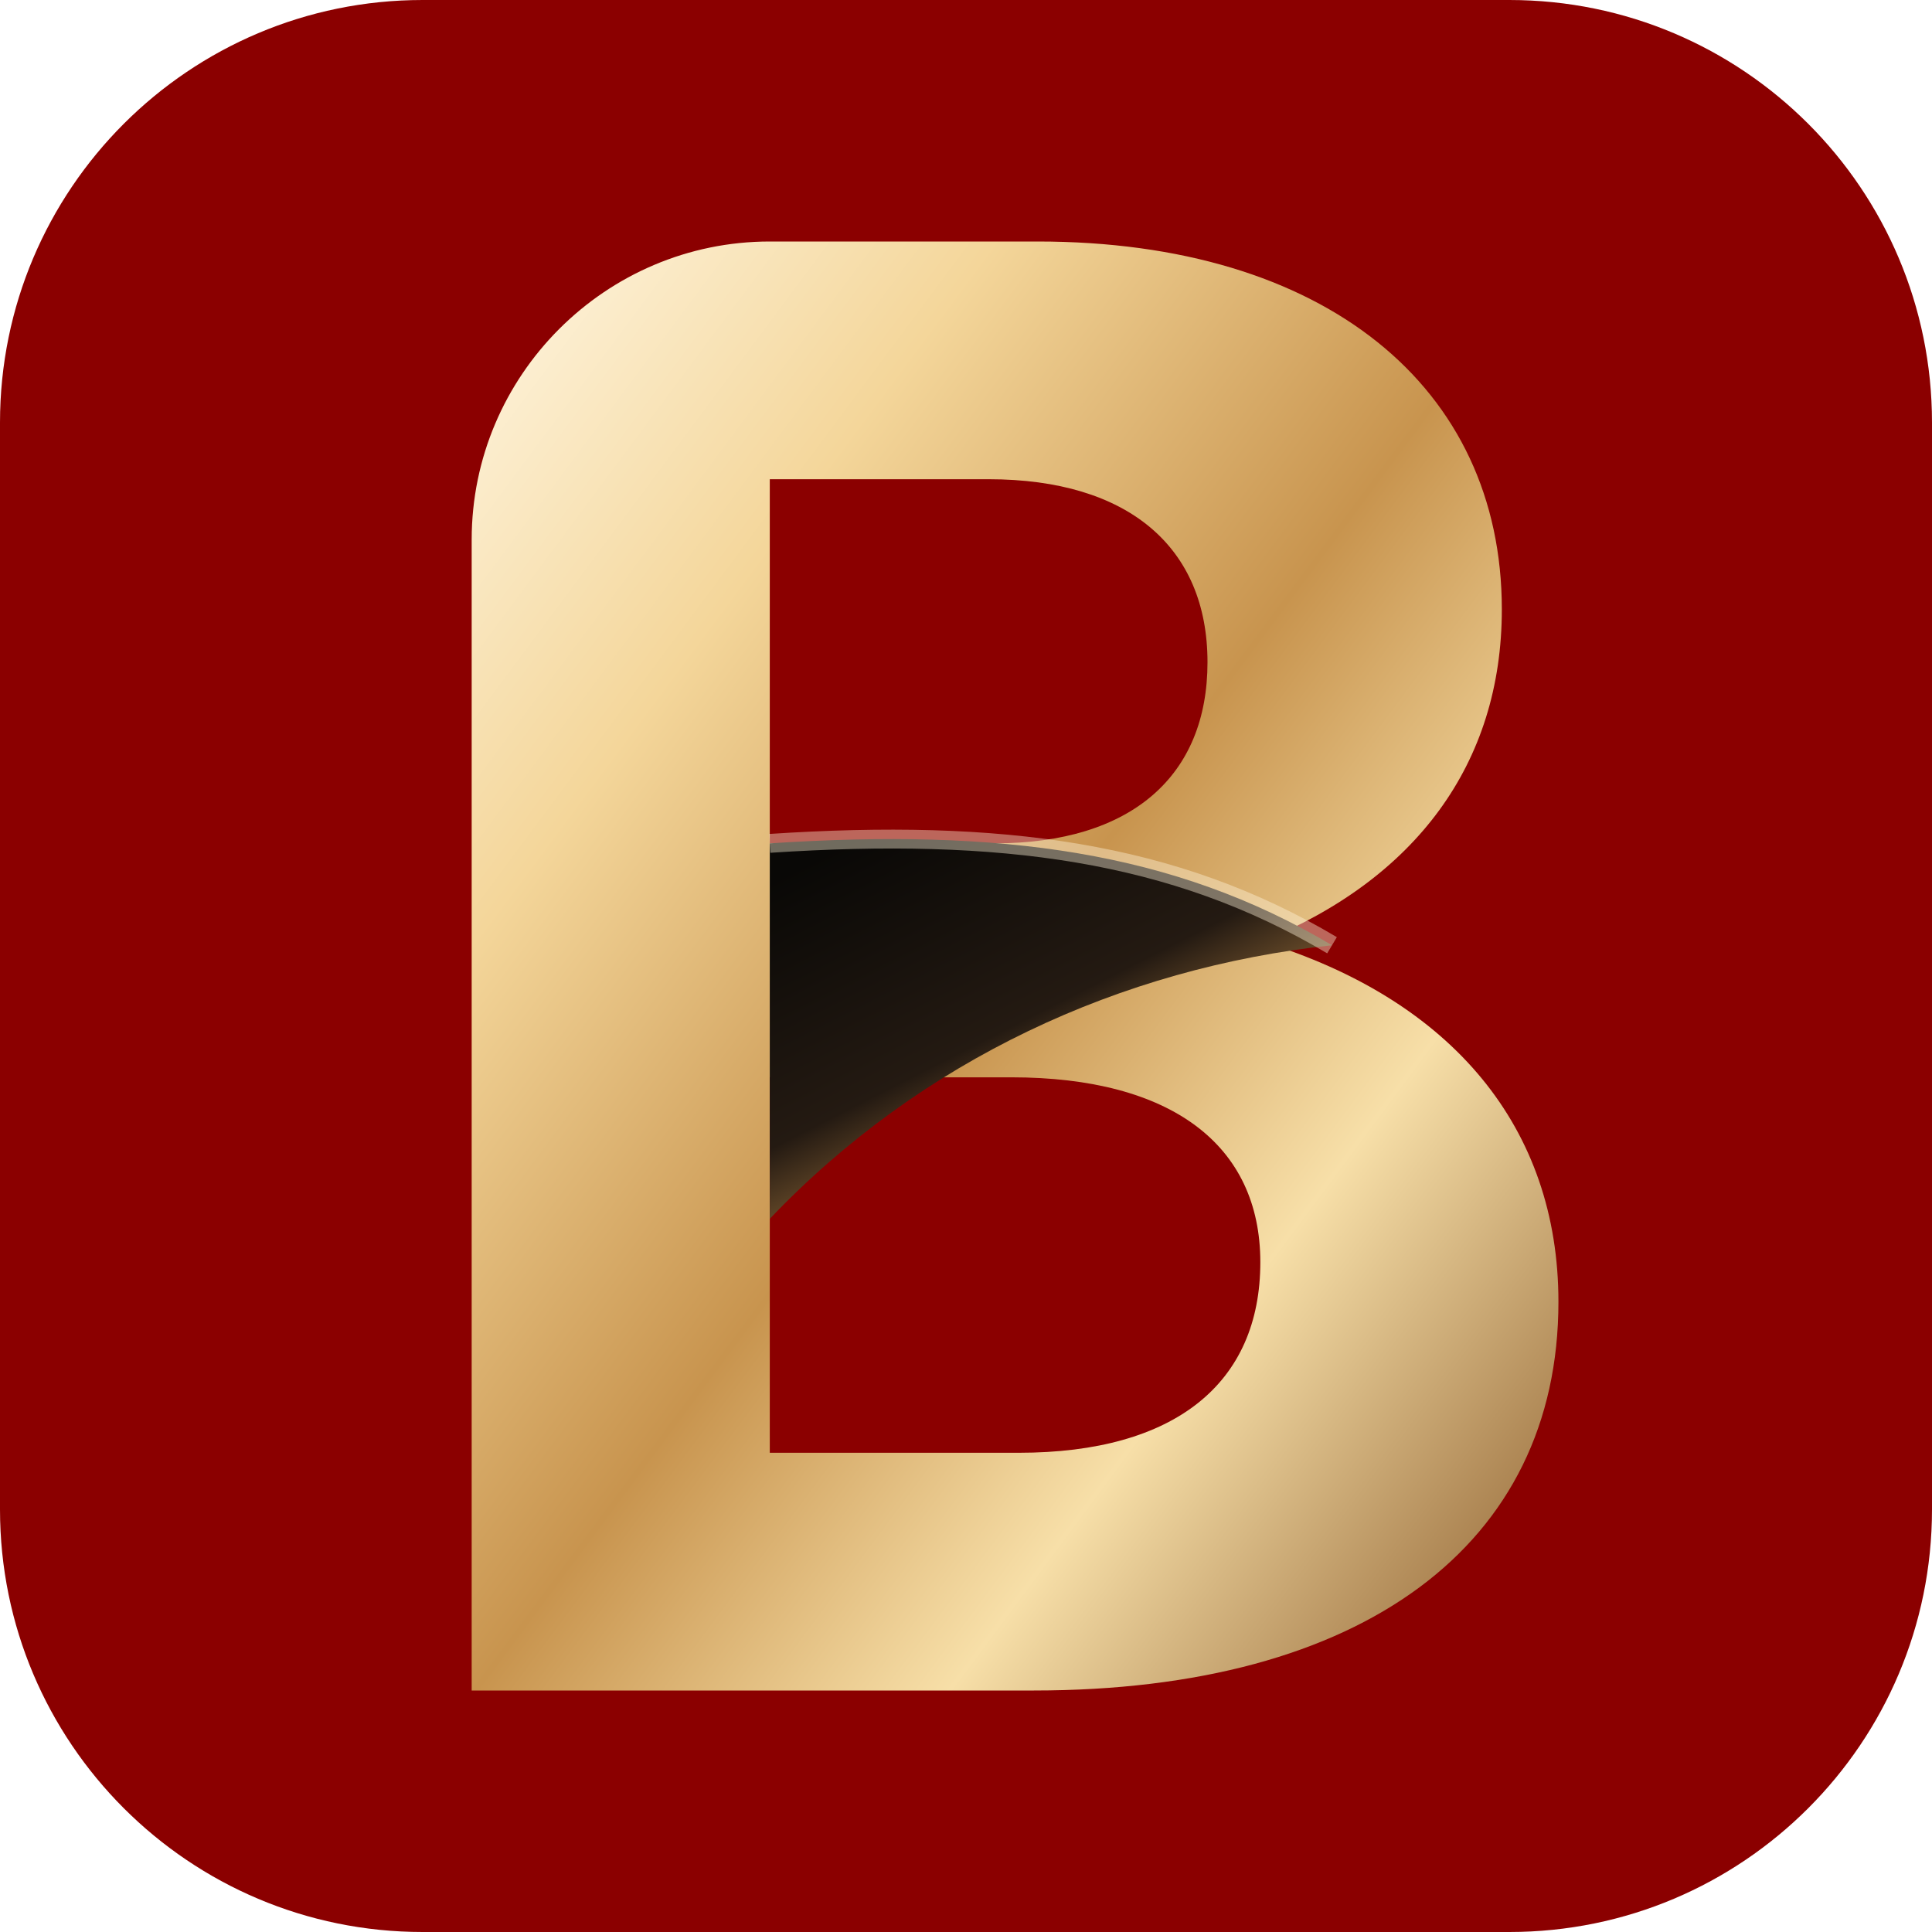
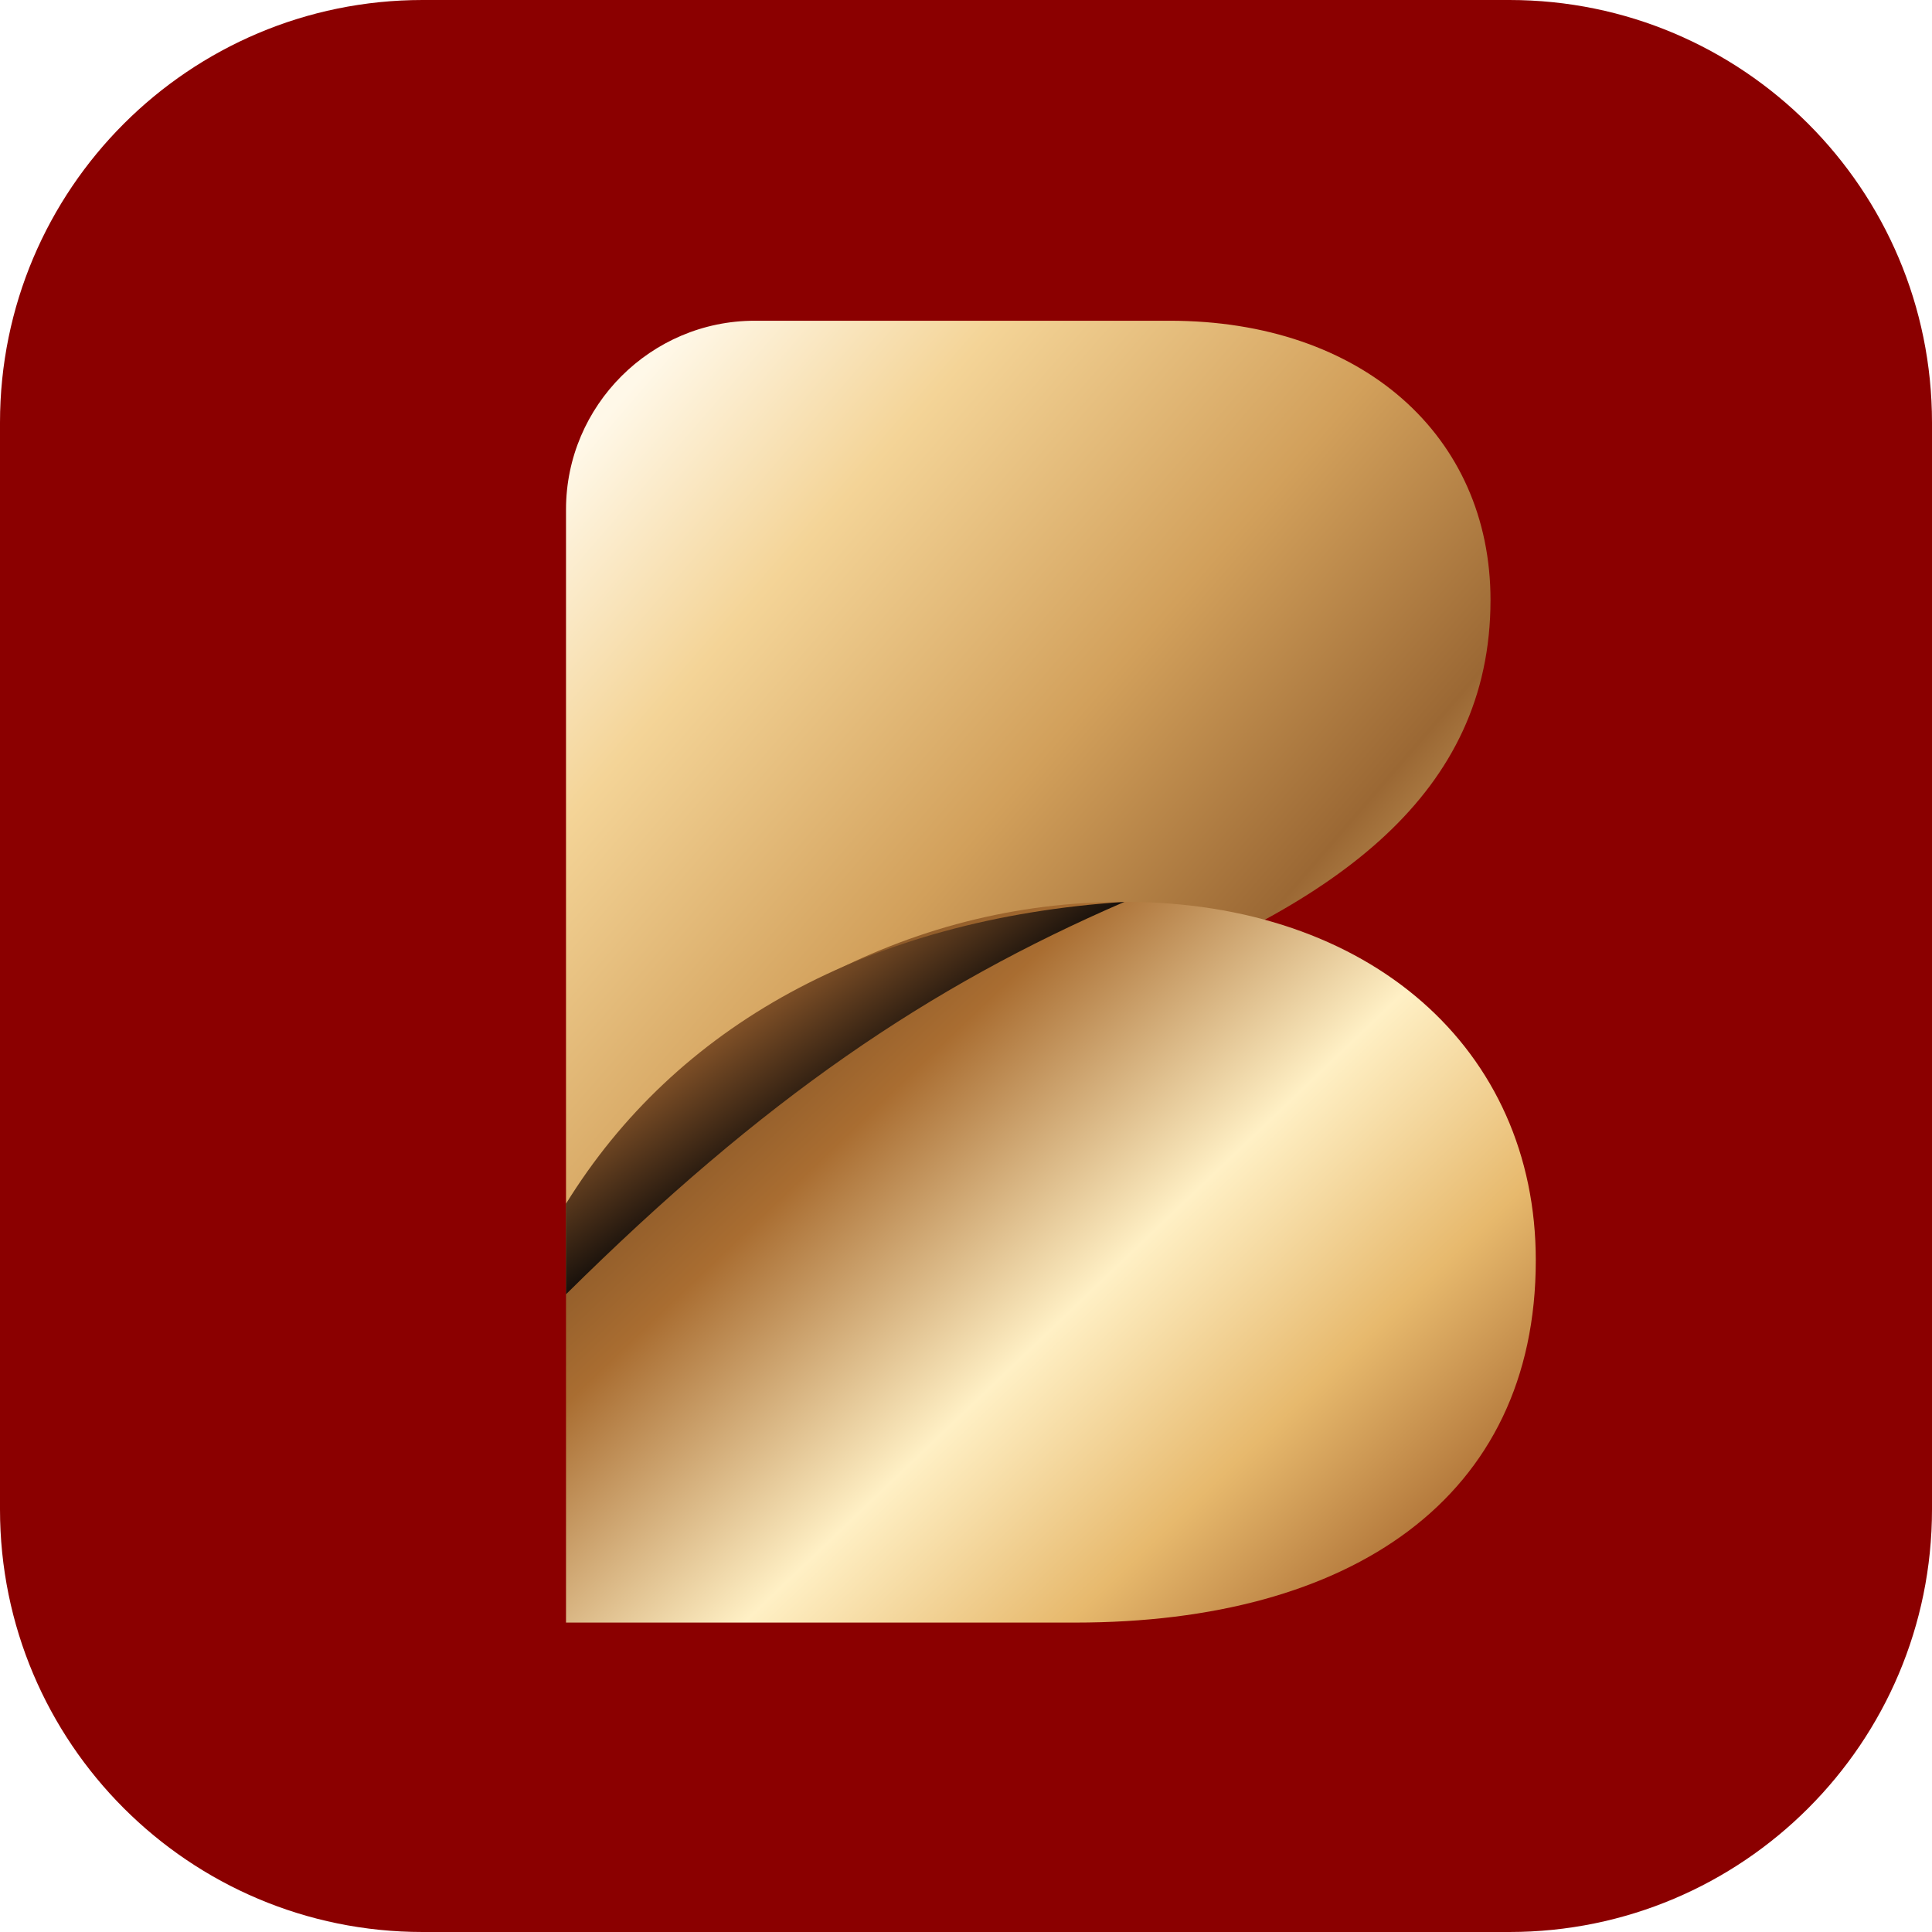
<svg xmlns="http://www.w3.org/2000/svg" viewBox="0 0 1024 1024">
  <defs>
-     <linearGradient id="g" x1="0" y1="0" x2="1" y2="1">
-       <stop offset="0" stop-color="#FFF7E4" />
-       <stop offset=".24" stop-color="#F4D69A" />
-       <stop offset=".5" stop-color="#C8944E" />
-       <stop offset=".72" stop-color="#F7DFA8" />
-       <stop offset="1" stop-color="#8A5B2B" />
+     <linearGradient id="t" x1=".05" y1=".1" x2=".95" y2=".85">
+       <stop offset="0" stop-color="#FFF8E8" />
+       <stop offset=".22" stop-color="#F4D497" />
+       <stop offset=".52" stop-color="#D2A05B" />
+       <stop offset=".78" stop-color="#9B6834" />
+       <stop offset="1" stop-color="#E8C27F" />
    </linearGradient>
-     <linearGradient id="f" x1=".15" y1="0" x2=".9" y2="1">
-       <stop offset="0" stop-color="#090806" />
-       <stop offset=".45" stop-color="#241A12" />
-       <stop offset=".72" stop-color="#A8793F" />
-       <stop offset="1" stop-color="#F1D59B" />
+     <linearGradient id="b" x1=".05" y1=".15" x2=".95" y2=".85">
+       <stop offset="0" stop-color="#6A421F" />
+       <stop offset=".26" stop-color="#A96D31" />
+       <stop offset=".55" stop-color="#FFF0C5" />
+       <stop offset=".78" stop-color="#E7B96D" />
+       <stop offset="1" stop-color="#A86A30" />
+     </linearGradient>
+     <linearGradient id="f" x1=".08" y1=".08" x2=".92" y2=".92">
+       <stop offset="0" stop-color="#FCE6B8" />
+       <stop offset=".25" stop-color="#8B572A" />
+       <stop offset=".5" stop-color="#17100B" />
+       <stop offset=".72" stop-color="#4B2F19" />
+       <stop offset="1" stop-color="#D39A50" />
    </linearGradient>
  </defs>
  <rect width="1024" height="1024" rx="224" fill="#8B0000" />
-   <path fill="url(#g)" d="M408 128h142c152 0 246 77 246 195 0 82-46 143-127 176 101 31 157 99 157 191 0 129-104 206-278 206H250V286c0-87 71-158 158-158Zm0 126v193h119c73 0 113-36 113-96 0-61-42-97-116-97H408Zm0 317v199h132c83 0 128-37 128-101 0-62-47-98-132-98H408Z" />
-   <path fill="url(#f)" d="M408 447c122-8 214 4 298 54-112 12-218 61-298 145V447Z" />
-   <path fill="none" stroke="#FFF4D8" stroke-opacity=".42" stroke-width="10" d="M408 447c122-8 214 4 298 54" />
+   <path fill="url(#t)" d="M300 170H620c102 0 170 61 170 148 0 103-82 161-199 205L300 638V270c0-55 45-100 100-100Z" />
+   <path fill="url(#b)" d="M300 638c76-103 181-160 296-160 130 0 218 78 218 190 0 126-98 192-244 192H300V638Z" />
+   <path fill="url(#f)" d="M300 638c58-94 160-151 296-160-104 45-191 104-296 208V638Z" />
</svg>
